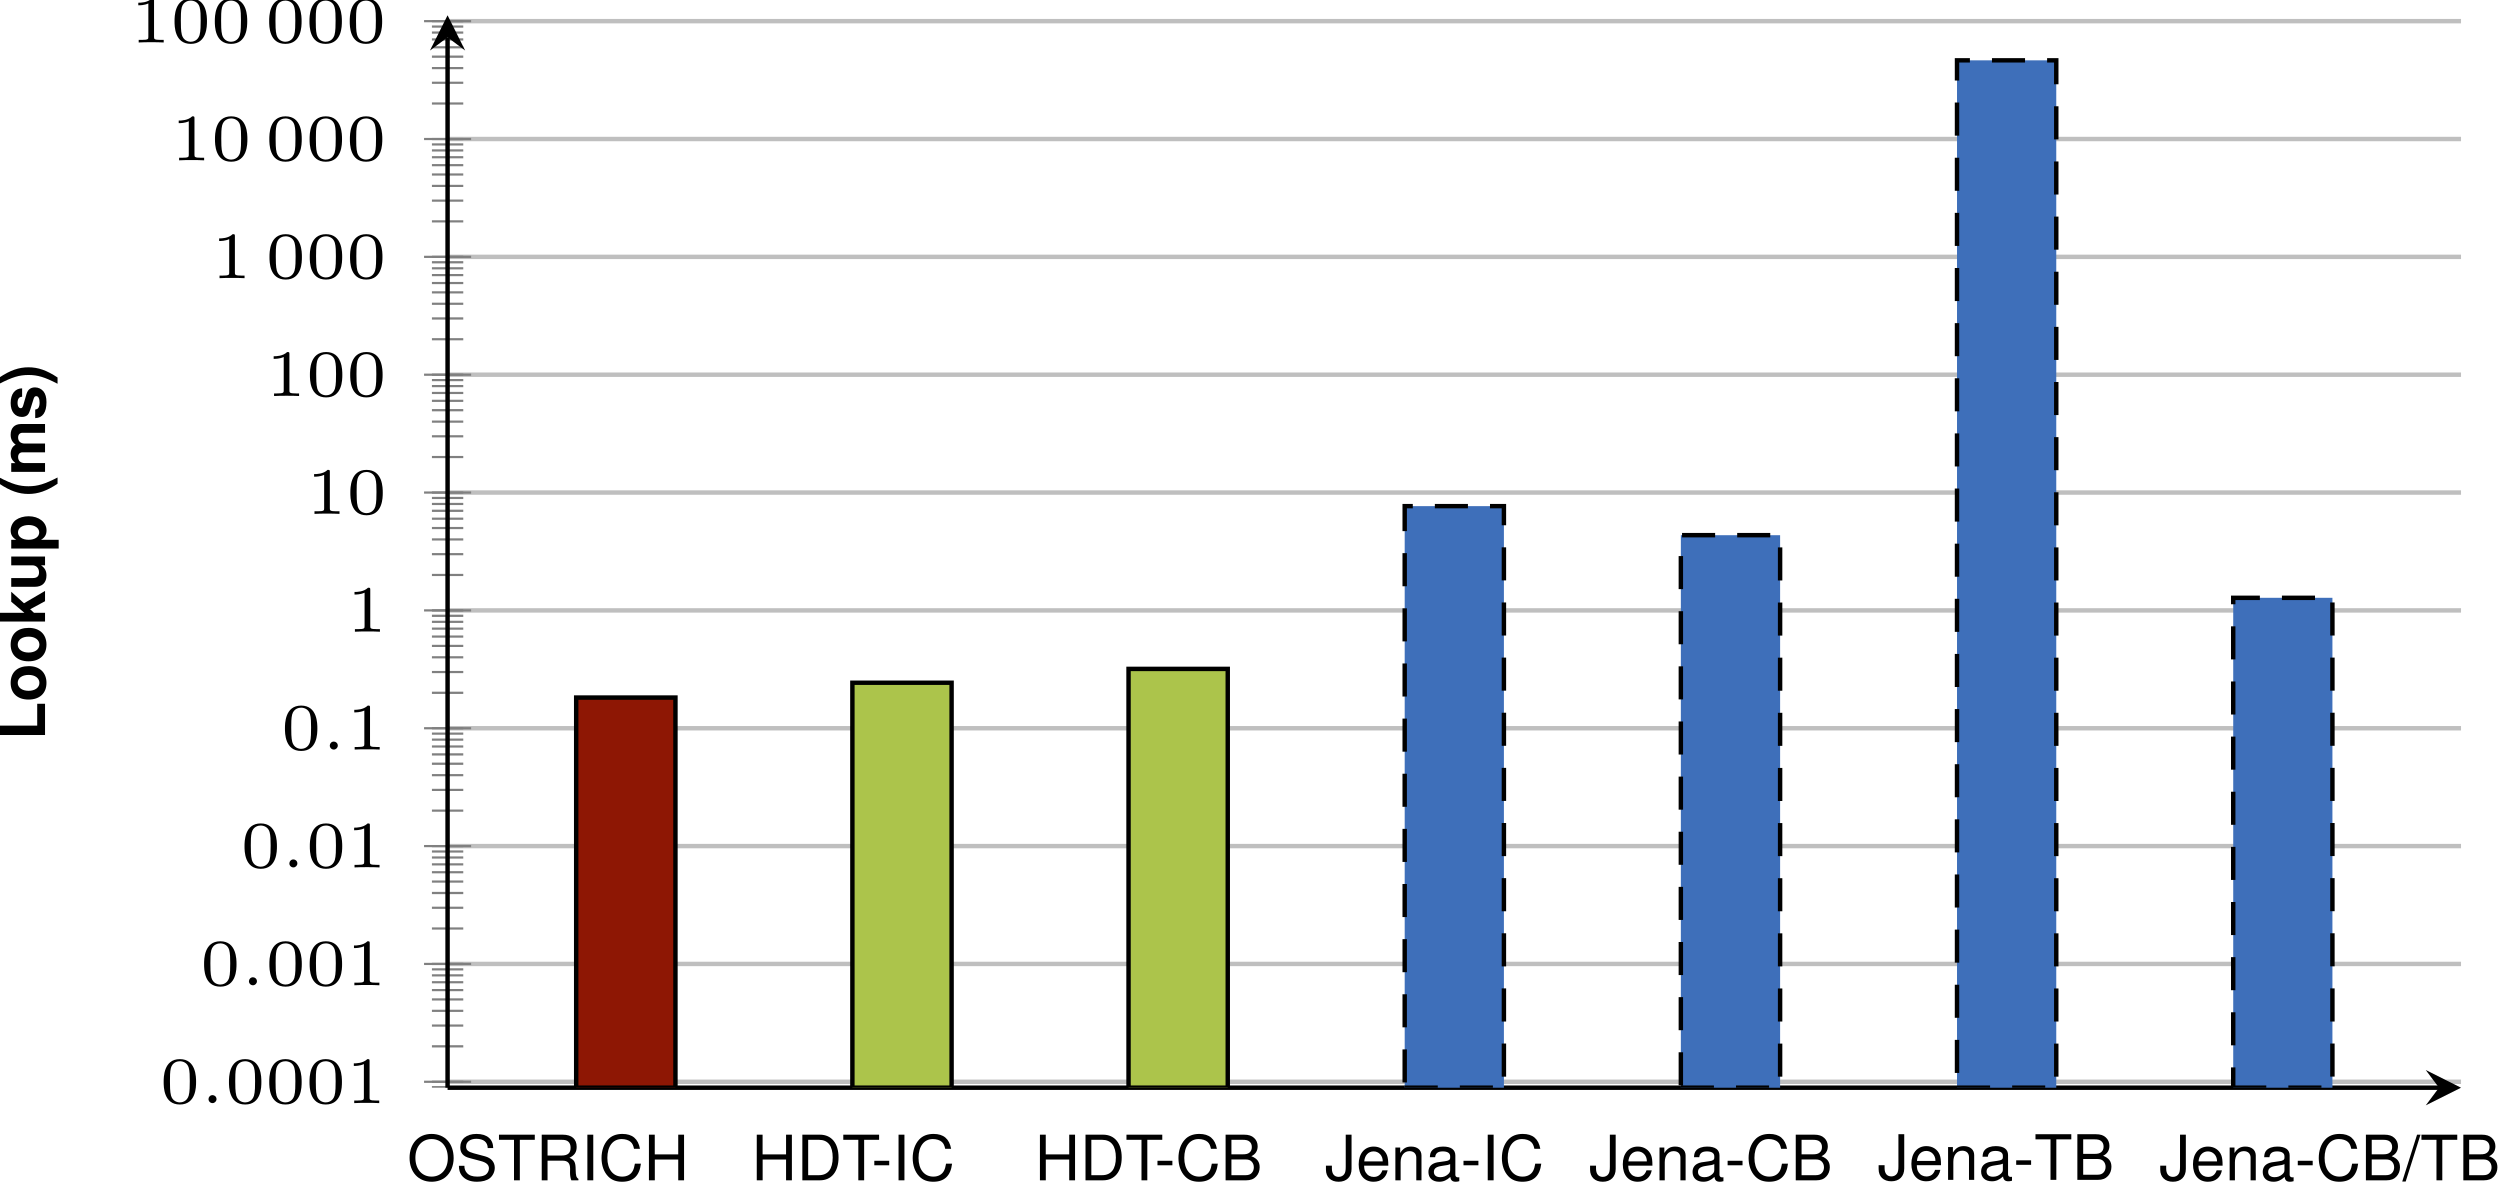
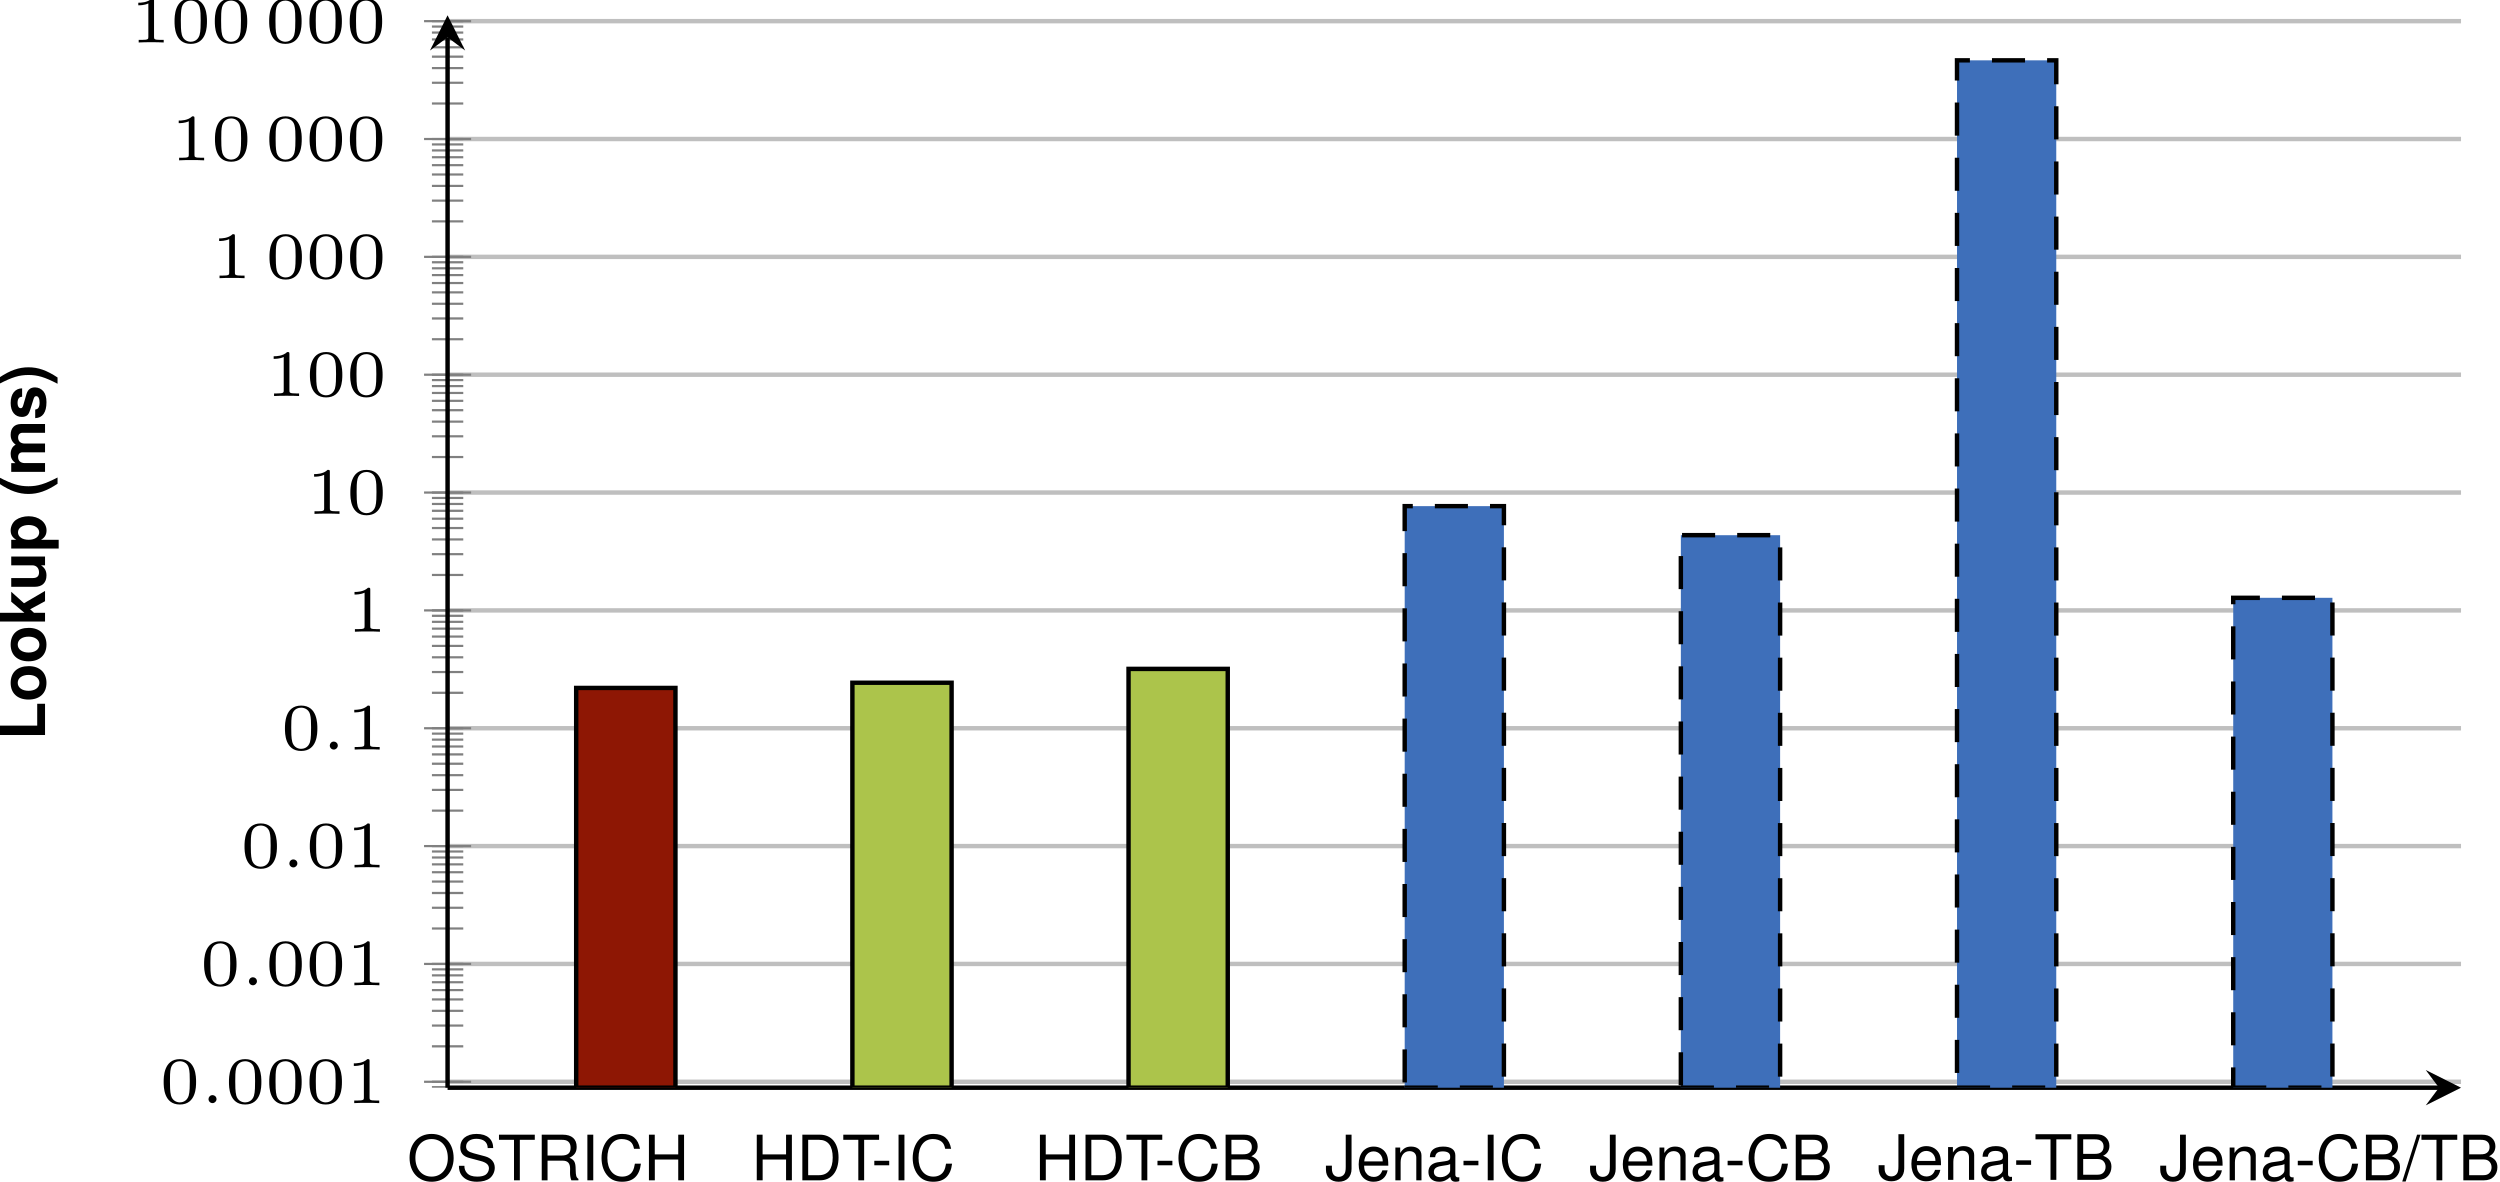
<svg xmlns="http://www.w3.org/2000/svg" xmlns:xlink="http://www.w3.org/1999/xlink" height="106.752pt" version="1.1" viewBox="2.863 -12.139 225.896 106.752" width="225.896pt">
  <defs>
    <clipPath id="clip1">
      <path d="M-98.43 86.144V-10.758H366.977V86.144" />
    </clipPath>
    <clipPath id="clip3">
      <path d="M-98.43 86.144V-10.758H366.977V86.144" />
    </clipPath>
    <clipPath id="clip4">
      <path d="M43.305 86.144H225.238V-10.758H43.305Z" />
    </clipPath>
    <path d="M1.148 -4.124C0.498 -3.146 0.226 -2.365 0.226 -1.499C0.226 -0.628 0.498 0.153 1.148 1.131H1.714C1.115 -0.034 0.922 -0.668 0.922 -1.499C0.922 -2.325 1.115 -2.97 1.714 -4.124H1.148Z" id="g1-40" />
    <path d="M0.69 1.131C1.341 0.153 1.612 -0.628 1.612 -1.494C1.612 -2.365 1.341 -3.146 0.69 -4.124H0.124C0.724 -2.959 0.917 -2.325 0.917 -1.494C0.917 -0.668 0.724 -0.023 0.124 1.131H0.69Z" id="g1-41" />
    <path d="M1.301 -4.124H0.453V0H3.276V-0.707H1.301V-4.124Z" id="g1-76" />
    <path d="M1.126 -1.867V-4.124H0.334V0H1.126V-1.001L1.443 -1.346L2.172 0H3.1L1.986 -1.901L3.027 -3.055H2.127L1.126 -1.867Z" id="g1-107" />
    <path d="M0.339 -3.055V0H1.131V-1.833C1.131 -2.206 1.335 -2.433 1.675 -2.433C1.941 -2.433 2.105 -2.28 2.105 -2.037V0H2.897V-1.833C2.897 -2.206 3.1 -2.433 3.44 -2.433C3.706 -2.433 3.87 -2.28 3.87 -2.037V0H4.662V-2.161C4.662 -2.755 4.3 -3.106 3.689 -3.106C3.304 -3.106 3.032 -2.97 2.795 -2.653C2.648 -2.942 2.342 -3.106 1.963 -3.106C1.612 -3.106 1.386 -2.987 1.126 -2.676V-3.055H0.339Z" id="g1-109" />
    <path d="M1.703 -3.106C0.769 -3.106 0.198 -2.489 0.198 -1.488C0.198 -0.481 0.769 0.13 1.709 0.13C2.636 0.13 3.219 -0.487 3.219 -1.465C3.219 -2.501 2.659 -3.106 1.703 -3.106ZM1.709 -2.467C2.144 -2.467 2.427 -2.076 2.427 -1.477C2.427 -0.905 2.133 -0.509 1.709 -0.509C1.279 -0.509 0.99 -0.905 0.99 -1.488S1.279 -2.467 1.709 -2.467Z" id="g1-111" />
    <path d="M1.12 -3.055H0.328V1.233H1.12V-0.362C1.313 -0.023 1.584 0.136 1.969 0.136C2.704 0.136 3.247 -0.554 3.247 -1.482C3.247 -1.912 3.123 -2.342 2.919 -2.625C2.716 -2.914 2.337 -3.106 1.969 -3.106C1.584 -3.106 1.313 -2.942 1.12 -2.602V-3.055ZM1.788 -2.444C2.189 -2.444 2.455 -2.054 2.455 -1.471C2.455 -0.917 2.178 -0.526 1.788 -0.526C1.392 -0.526 1.12 -0.911 1.12 -1.482S1.392 -2.444 1.788 -2.444Z" id="g1-112" />
    <path d="M2.857 -2.071C2.846 -2.716 2.348 -3.106 1.528 -3.106C0.752 -3.106 0.272 -2.716 0.272 -2.088C0.272 -1.884 0.334 -1.709 0.441 -1.59C0.549 -1.482 0.645 -1.431 0.939 -1.335L1.884 -1.041C2.082 -0.979 2.15 -0.917 2.15 -0.792C2.15 -0.605 1.929 -0.492 1.561 -0.492C1.358 -0.492 1.194 -0.532 1.092 -0.6C1.007 -0.662 0.973 -0.724 0.939 -0.888H0.164C0.187 -0.221 0.679 0.13 1.607 0.13C2.031 0.13 2.354 0.04 2.58 -0.141S2.942 -0.605 2.942 -0.905C2.942 -1.301 2.744 -1.556 2.342 -1.675L1.341 -1.963C1.12 -2.031 1.064 -2.076 1.064 -2.201C1.064 -2.37 1.245 -2.484 1.522 -2.484C1.901 -2.484 2.088 -2.348 2.093 -2.071H2.857Z" id="g1-115" />
    <path d="M3.061 0V-3.055H2.269V-1.143C2.269 -0.781 2.014 -0.543 1.629 -0.543C1.29 -0.543 1.12 -0.724 1.12 -1.092V-3.055H0.328V-0.928C0.328 -0.255 0.702 0.13 1.352 0.13C1.765 0.13 2.042 -0.023 2.269 -0.362V0H3.061Z" id="g1-117" />
    <path d="M1.494 -0.359C1.494 -0.574 1.321 -0.723 1.136 -0.723C0.921 -0.723 0.771 -0.55 0.771 -0.365C0.771 -0.161 0.933 0 1.136 0C1.327 0 1.494 -0.167 1.494 -0.359Z" id="g2-58" />
    <path d="M3.288 -1.907C3.288 -2.343 3.288 -3.975 1.823 -3.975S0.359 -2.343 0.359 -1.907C0.359 -1.476 0.359 0.126 1.823 0.126S3.288 -1.476 3.288 -1.907ZM1.823 -0.066C1.572 -0.066 1.166 -0.185 1.022 -0.681C0.927 -1.028 0.927 -1.614 0.927 -1.985C0.927 -2.385 0.927 -2.845 1.01 -3.168C1.16 -3.706 1.614 -3.784 1.823 -3.784C2.098 -3.784 2.493 -3.652 2.624 -3.198C2.714 -2.881 2.72 -2.445 2.72 -1.985C2.72 -1.602 2.72 -0.998 2.618 -0.664C2.451 -0.143 2.02 -0.066 1.823 -0.066Z" id="g3-48" />
    <path d="M2.146 -3.796C2.146 -3.975 2.122 -3.975 1.943 -3.975C1.548 -3.593 0.938 -3.593 0.723 -3.593V-3.359C0.879 -3.359 1.273 -3.359 1.632 -3.527V-0.508C1.632 -0.311 1.632 -0.233 1.016 -0.233H0.759V0C1.088 -0.024 1.554 -0.024 1.889 -0.024S2.69 -0.024 3.019 0V-0.233H2.762C2.146 -0.233 2.146 -0.311 2.146 -0.508V-3.796Z" id="g3-49" />
    <path d="M1.607 -1.765H0.26V-1.358H1.607V-1.765Z" id="g5-45" />
    <path d="M1.296 -4.124L-0.045 0.113H0.266L1.607 -4.124H1.296Z" id="g5-47" />
    <path d="M0.447 0H2.308C2.699 0 2.987 -0.107 3.208 -0.345C3.411 -0.56 3.525 -0.854 3.525 -1.177C3.525 -1.675 3.298 -1.974 2.772 -2.178C3.146 -2.354 3.344 -2.659 3.344 -3.078C3.344 -3.378 3.23 -3.643 3.015 -3.836C2.8 -4.034 2.518 -4.124 2.122 -4.124H0.447V0ZM0.973 -2.348V-3.66H1.991C2.286 -3.66 2.45 -3.621 2.591 -3.513C2.738 -3.4 2.817 -3.23 2.817 -3.004C2.817 -2.783 2.738 -2.608 2.591 -2.495C2.45 -2.387 2.286 -2.348 1.991 -2.348H0.973ZM0.973 -0.464V-1.884H2.257C2.512 -1.884 2.682 -1.822 2.806 -1.686C2.931 -1.556 2.998 -1.375 2.998 -1.171C2.998 -0.973 2.931 -0.792 2.806 -0.662C2.682 -0.526 2.512 -0.464 2.257 -0.464H0.973Z" id="g5-66" />
    <path d="M3.745 -2.846C3.581 -3.751 3.061 -4.192 2.155 -4.192C1.601 -4.192 1.154 -4.017 0.849 -3.677C0.475 -3.27 0.272 -2.682 0.272 -2.014C0.272 -1.335 0.481 -0.752 0.871 -0.351C1.188 -0.023 1.595 0.13 2.133 0.13C3.14 0.13 3.706 -0.413 3.83 -1.505H3.287C3.242 -1.222 3.185 -1.03 3.1 -0.866C2.931 -0.526 2.58 -0.334 2.139 -0.334C1.318 -0.334 0.798 -0.99 0.798 -2.02C0.798 -3.078 1.296 -3.728 2.093 -3.728C2.427 -3.728 2.738 -3.626 2.908 -3.468C3.061 -3.327 3.146 -3.151 3.208 -2.846H3.745Z" id="g5-67" />
    <path d="M0.504 0H2.093C3.134 0 3.774 -0.781 3.774 -2.065C3.774 -3.344 3.14 -4.124 2.093 -4.124H0.504V0ZM1.03 -0.464V-3.66H2.003C2.817 -3.66 3.247 -3.112 3.247 -2.059C3.247 -1.018 2.817 -0.464 2.003 -0.464H1.03Z" id="g5-68" />
    <path d="M3.117 -1.878V0H3.643V-4.124H3.117V-2.342H0.996V-4.124H0.47V0H1.001V-1.878H3.117Z" id="g5-72" />
    <path d="M1.098 -4.124H0.566V0H1.098V-4.124Z" id="g5-73" />
    <path d="M1.884 -4.124V-1.222C1.884 -0.894 1.85 -0.707 1.754 -0.566C1.652 -0.407 1.46 -0.311 1.25 -0.311C0.854 -0.311 0.634 -0.577 0.634 -1.058V-1.324H0.096V-0.962C0.096 -0.294 0.537 0.13 1.245 0.13C1.963 0.13 2.41 -0.317 2.41 -1.03V-4.124H1.884Z" id="g5-74" />
    <path d="M2.201 -4.192C1.018 -4.192 0.215 -3.321 0.215 -2.031S1.018 0.13 2.206 0.13C2.704 0.13 3.151 -0.023 3.485 -0.306C3.932 -0.685 4.198 -1.324 4.198 -1.997C4.198 -3.327 3.411 -4.192 2.201 -4.192ZM2.201 -3.728C3.095 -3.728 3.672 -3.049 3.672 -2.008C3.672 -1.013 3.078 -0.334 2.206 -0.334C1.33 -0.334 0.741 -1.013 0.741 -2.031S1.33 -3.728 2.201 -3.728Z" id="g5-79" />
    <path d="M1.052 -1.776H2.41C2.88 -1.776 3.089 -1.55 3.089 -1.041L3.083 -0.673C3.083 -0.419 3.129 -0.17 3.202 0H3.841V-0.13C3.643 -0.266 3.604 -0.413 3.592 -0.962C3.587 -1.641 3.479 -1.844 3.032 -2.037C3.496 -2.263 3.683 -2.552 3.683 -3.021C3.683 -3.734 3.236 -4.124 2.427 -4.124H0.526V0H1.052V-1.776ZM1.052 -2.24V-3.66H2.325C2.619 -3.66 2.789 -3.615 2.919 -3.502C3.061 -3.383 3.134 -3.196 3.134 -2.948C3.134 -2.461 2.885 -2.24 2.325 -2.24H1.052Z" id="g5-82" />
    <path d="M3.372 -2.914C3.366 -3.723 2.812 -4.192 1.861 -4.192C0.956 -4.192 0.396 -3.728 0.396 -2.981C0.396 -2.478 0.662 -2.161 1.205 -2.02L2.229 -1.748C2.75 -1.612 2.987 -1.403 2.987 -1.081C2.987 -0.86 2.868 -0.634 2.693 -0.509C2.529 -0.396 2.269 -0.334 1.935 -0.334C1.488 -0.334 1.182 -0.441 0.984 -0.679C0.832 -0.86 0.764 -1.058 0.769 -1.313H0.272C0.277 -0.933 0.351 -0.685 0.515 -0.458C0.798 -0.074 1.273 0.13 1.901 0.13C2.393 0.13 2.795 0.017 3.061 -0.187C3.338 -0.407 3.513 -0.775 3.513 -1.131C3.513 -1.641 3.196 -2.014 2.636 -2.167L1.601 -2.444C1.103 -2.58 0.922 -2.738 0.922 -3.055C0.922 -3.474 1.29 -3.751 1.844 -3.751C2.501 -3.751 2.868 -3.451 2.874 -2.914H3.372Z" id="g5-83" />
    <path d="M2.003 -3.66H3.355V-4.124H0.119V-3.66H1.477V0H2.003V-3.66Z" id="g5-84" />
    <path d="M3.027 -0.277C2.976 -0.266 2.953 -0.266 2.925 -0.266C2.761 -0.266 2.67 -0.351 2.67 -0.498V-2.24C2.67 -2.767 2.286 -3.049 1.556 -3.049C1.126 -3.049 0.769 -2.925 0.571 -2.704C0.436 -2.552 0.379 -2.382 0.368 -2.088H0.843C0.883 -2.45 1.098 -2.614 1.539 -2.614C1.963 -2.614 2.201 -2.455 2.201 -2.172V-2.048C2.201 -1.85 2.082 -1.765 1.709 -1.72C1.041 -1.635 0.939 -1.612 0.758 -1.539C0.413 -1.397 0.238 -1.131 0.238 -0.747C0.238 -0.209 0.611 0.13 1.211 0.13C1.584 0.13 1.884 0 2.218 -0.306C2.252 -0.006 2.399 0.13 2.704 0.13C2.8 0.13 2.874 0.119 3.027 0.079V-0.277ZM2.201 -0.933C2.201 -0.775 2.155 -0.679 2.014 -0.549C1.822 -0.373 1.59 -0.283 1.313 -0.283C0.945 -0.283 0.73 -0.458 0.73 -0.758C0.73 -1.069 0.939 -1.228 1.443 -1.301C1.941 -1.369 2.042 -1.392 2.201 -1.465V-0.933Z" id="g5-97" />
    <path d="M2.902 -1.324C2.902 -1.776 2.868 -2.048 2.783 -2.269C2.591 -2.755 2.139 -3.049 1.584 -3.049C0.758 -3.049 0.226 -2.416 0.226 -1.443S0.741 0.13 1.573 0.13C2.252 0.13 2.721 -0.255 2.84 -0.9H2.365C2.235 -0.509 1.969 -0.306 1.59 -0.306C1.29 -0.306 1.035 -0.441 0.877 -0.69C0.764 -0.86 0.724 -1.03 0.718 -1.324H2.902ZM0.73 -1.709C0.769 -2.257 1.103 -2.614 1.578 -2.614C2.042 -2.614 2.399 -2.229 2.399 -1.742C2.399 -1.731 2.399 -1.72 2.393 -1.709H0.73Z" id="g5-101" />
    <path d="M0.396 -2.965V0H0.871V-1.635C0.871 -2.24 1.188 -2.636 1.675 -2.636C2.048 -2.636 2.286 -2.41 2.286 -2.054V0H2.755V-2.24C2.755 -2.733 2.387 -3.049 1.816 -3.049C1.375 -3.049 1.092 -2.88 0.832 -2.467V-2.965H0.396Z" id="g5-110" />
  </defs>
  <g id="page1">
    <path clip-path="url(#clip1)" d="M43.305 85.609H225.238M43.305 74.961H225.238M43.305 64.312H225.238M43.305 53.664H225.238M43.305 43.016H225.238M43.305 32.367H225.238M43.305 21.719H225.238M43.305 11.07H225.238M43.305 0.422H225.238M43.305 -10.227H225.238" fill="none" stroke="#bfbfbf" stroke-miterlimit="10.037" stroke-width="0.4" />
    <path clip-path="url(#clip3)" d="M41.891 86.098H44.723M41.891 85.609H44.723M41.891 82.406H44.723M41.891 80.531H44.723M41.891 79.199H44.723M41.891 78.168H44.723M41.891 77.324H44.723M41.891 76.613H44.723M41.891 75.992H44.723M41.891 75.449H44.723M41.891 74.961H44.723M41.891 71.758H44.723M41.891 69.883H44.723M41.891 68.551H44.723M41.891 67.519H44.723M41.891 66.676H44.723M41.891 65.965H44.723M41.891 65.344H44.723M41.891 64.801H44.723M41.891 64.312H44.723M41.891 61.109H44.723M41.891 59.234H44.723M41.891 57.902H44.723M41.891 56.871H44.723M41.891 56.027H44.723M41.891 55.312H44.723M41.891 54.695H44.723M41.891 54.152H44.723M41.891 53.664H44.723M41.891 50.461H44.723M41.891 48.586H44.723M41.891 47.254H44.723M41.891 46.223H44.723M41.891 45.379H44.723M41.891 44.664H44.723M41.891 44.047H44.723M41.891 43.504H44.723M41.891 43.016H44.723M41.891 39.812H44.723M41.891 37.934H44.723M41.891 36.605H44.723M41.891 35.574H44.723M41.891 34.73H44.723M41.891 34.016H44.723M41.891 33.398H44.723M41.891 32.855H44.723M41.891 32.367H44.723M41.891 29.16H44.723M41.891 27.285H44.723M41.891 25.957H44.723M41.891 24.926H44.723M41.891 24.082H44.723M41.891 23.367H44.723M41.891 22.75H44.723M41.891 22.207H44.723M41.891 21.719H44.723M41.891 18.512H44.723M41.891 16.637H44.723M41.891 15.309H44.723M41.891 14.277H44.723M41.891 13.434H44.723M41.891 12.719H44.723M41.891 12.102H44.723M41.891 11.559H44.723M41.891 11.07H44.723M41.891 7.863H44.723M41.891 5.988H44.723M41.891 4.66H44.723M41.891 3.629H44.723M41.891 2.785H44.723M41.891 2.07H44.723M41.891 1.453H44.723M41.891 0.91H44.723M41.891 0.422H44.723M41.891 -2.785H44.723M41.891 -4.66H44.723M41.891 -5.988H44.723M41.891 -7.019H44.723M41.891 -7.863H44.723M41.891 -8.578H44.723M41.891 -9.195H44.723M41.891 -9.738H44.723M41.891 -10.227H44.723" fill="none" stroke="#808080" stroke-miterlimit="10.037" stroke-width="0.2" />
    <path clip-path="url(#clip3)" d="M41.18 85.609H45.434M41.18 74.961H45.434M41.18 64.312H45.434M41.18 53.664H45.434M41.18 43.016H45.434M41.18 32.367H45.434M41.18 21.719H45.434M41.18 11.07H45.434M41.18 0.422H45.434M41.18 -10.227H45.434" fill="none" stroke="#808080" stroke-miterlimit="10.037" stroke-width="0.2" />
    <path d="M43.305 86.144H223.246" fill="none" stroke="#000000" stroke-miterlimit="10.037" stroke-width="0.4" />
    <path d="M225.238 86.144L222.051 84.547L223.246 86.144L222.051 87.738" />
    <path d="M43.305 86.144V-8.766" fill="none" stroke="#000000" stroke-miterlimit="10.037" stroke-width="0.4" />
    <path d="M43.305 -10.758L41.711 -7.57L43.305 -8.766L44.898 -7.57" />
    <g transform="matrix(1 0 0 1 -90.6765 58.295)">
      <use x="107.969" xlink:href="#g3-48" y="29.242" />
      <use x="111.609" xlink:href="#g2-58" y="29.242" />
      <use x="113.869" xlink:href="#g3-48" y="29.242" />
      <use x="117.509" xlink:href="#g3-48" y="29.242" />
      <use x="121.148" xlink:href="#g3-48" y="29.242" />
      <use x="124.787" xlink:href="#g3-49" y="29.242" />
    </g>
    <g transform="matrix(1 0 0 1 -87.0235 47.6463)">
      <use x="107.969" xlink:href="#g3-48" y="29.242" />
      <use x="111.609" xlink:href="#g2-58" y="29.242" />
      <use x="113.869" xlink:href="#g3-48" y="29.242" />
      <use x="117.509" xlink:href="#g3-48" y="29.242" />
      <use x="121.148" xlink:href="#g3-49" y="29.242" />
    </g>
    <g transform="matrix(1 0 0 1 -83.3706 36.9977)">
      <use x="107.969" xlink:href="#g3-48" y="29.242" />
      <use x="111.609" xlink:href="#g2-58" y="29.242" />
      <use x="113.869" xlink:href="#g3-48" y="29.242" />
      <use x="117.509" xlink:href="#g3-49" y="29.242" />
    </g>
    <g transform="matrix(1 0 0 1 -79.7176 26.349)">
      <use x="107.969" xlink:href="#g3-48" y="29.242" />
      <use x="111.609" xlink:href="#g2-58" y="29.242" />
      <use x="113.869" xlink:href="#g3-49" y="29.242" />
    </g>
    <g transform="matrix(1 0 0 1 -73.7954 15.7004)">
      <use x="107.969" xlink:href="#g3-49" y="29.242" />
    </g>
    <g transform="matrix(1 0 0 1 -77.4484 5.0518)">
      <use x="107.969" xlink:href="#g3-49" y="29.242" />
      <use x="111.609" xlink:href="#g3-48" y="29.242" />
    </g>
    <g transform="matrix(1 0 0 1 -81.1013 -5.5969)">
      <use x="107.969" xlink:href="#g3-49" y="29.242" />
      <use x="111.609" xlink:href="#g3-48" y="29.242" />
      <use x="115.248" xlink:href="#g3-48" y="29.242" />
    </g>
    <g transform="matrix(1 0 0 1 -86.0273 -16.2455)">
      <use x="107.969" xlink:href="#g3-49" y="29.242" />
      <use x="112.882" xlink:href="#g3-48" y="29.242" />
      <use x="116.521" xlink:href="#g3-48" y="29.242" />
      <use x="120.16" xlink:href="#g3-48" y="29.242" />
    </g>
    <g transform="matrix(1 0 0 1 -89.6802 -26.8941)">
      <use x="107.969" xlink:href="#g3-49" y="29.242" />
      <use x="111.609" xlink:href="#g3-48" y="29.242" />
      <use x="116.521" xlink:href="#g3-48" y="29.242" />
      <use x="120.16" xlink:href="#g3-48" y="29.242" />
      <use x="123.8" xlink:href="#g3-48" y="29.242" />
    </g>
    <g transform="matrix(1 0 0 1 -93.3332 -37.5428)">
      <use x="107.969" xlink:href="#g3-49" y="29.242" />
      <use x="111.609" xlink:href="#g3-48" y="29.242" />
      <use x="115.248" xlink:href="#g3-48" y="29.242" />
      <use x="120.16" xlink:href="#g3-48" y="29.242" />
      <use x="123.8" xlink:href="#g3-48" y="29.242" />
      <use x="127.439" xlink:href="#g3-48" y="29.242" />
    </g>
-     <path clip-path="url(#clip4)" d="M54.926 86.144H63.895V50.891H54.926Z" fill="#8e1704" />
-     <path clip-path="url(#clip4)" d="M54.926 86.144H63.895V50.891H54.926Z" fill="none" stroke="#000000" stroke-miterlimit="10.037" stroke-width="0.4" />
+     <path clip-path="url(#clip4)" d="M54.926 86.144H63.895V50.02H54.926Z" fill="#8e1704" />
+     <path clip-path="url(#clip4)" d="M54.926 86.144H63.895V50.02H54.926Z" fill="none" stroke="#000000" stroke-miterlimit="10.037" stroke-width="0.4" />
    <path clip-path="url(#clip4)" d="M79.883 86.144H88.848V49.551H79.883Z" fill="#acc44b" />
    <path clip-path="url(#clip4)" d="M79.883 86.144H88.848V49.551H79.883Z" fill="none" stroke="#000000" stroke-miterlimit="10.037" stroke-width="0.4" />
    <path clip-path="url(#clip4)" d="M104.836 86.144H113.801V48.301H104.836Z" fill="#acc44b" />
    <path clip-path="url(#clip4)" d="M104.836 86.144H113.801V48.301H104.836Z" fill="none" stroke="#000000" stroke-miterlimit="10.037" stroke-width="0.4" />
    <path clip-path="url(#clip4)" d="M129.789 86.144H138.754V33.594H129.789Z" fill="#3e6fba" />
    <path clip-path="url(#clip4)" d="M129.789 86.144H138.754V33.594H129.789Z" fill="none" stroke="#000000" stroke-dasharray="2.989,1.993" stroke-miterlimit="10.037" stroke-width="0.4" />
    <path clip-path="url(#clip4)" d="M154.742 86.144H163.711V36.219H154.742Z" fill="#3e6fba" />
    <path clip-path="url(#clip4)" d="M154.742 86.144H163.711V36.219H154.742Z" fill="none" stroke="#000000" stroke-dasharray="2.989,1.993" stroke-miterlimit="10.037" stroke-width="0.4" />
    <path clip-path="url(#clip4)" d="M179.695 86.144H188.664V-6.688H179.695Z" fill="#3e6fba" />
    <path clip-path="url(#clip4)" d="M179.695 86.144H188.664V-6.688H179.695Z" fill="none" stroke="#000000" stroke-dasharray="2.989,1.993" stroke-miterlimit="10.037" stroke-width="0.4" />
    <path clip-path="url(#clip4)" d="M204.653 86.144H213.617V41.879H204.653Z" fill="#3e6fba" />
    <path clip-path="url(#clip4)" d="M204.653 86.144H213.617V41.879H204.653Z" fill="none" stroke="#000000" stroke-dasharray="2.989,1.993" stroke-miterlimit="10.037" stroke-width="0.4" />
    <g transform="matrix(0 -1 1 0 -22.3097 162.697)">
      <use x="107.969" xlink:href="#g1-76" y="29.242" />
      <use x="111.426" xlink:href="#g1-111" y="29.242" />
      <use x="114.883" xlink:href="#g1-111" y="29.242" />
      <use x="118.34" xlink:href="#g1-107" y="29.242" />
      <use x="121.485" xlink:href="#g1-117" y="29.242" />
      <use x="124.942" xlink:href="#g1-112" y="29.242" />
      <use x="129.977" xlink:href="#g1-40" y="29.242" />
      <use x="131.861" xlink:href="#g1-109" y="29.242" />
      <use x="136.89" xlink:href="#g1-115" y="29.242" />
      <use x="140.036" xlink:href="#g1-41" y="29.242" />
    </g>
    <g transform="matrix(1 0 0 1 -83.0833 65.2704)">
      <use x="122.739" xlink:href="#g5-79" y="29.242" />
      <use x="127.14" xlink:href="#g5-83" y="29.242" />
      <use x="130.914" xlink:href="#g5-84" y="29.242" />
      <use x="134.37" xlink:href="#g5-82" y="29.242" />
      <use x="138.455" xlink:href="#g5-73" y="29.242" />
      <use x="140.028" xlink:href="#g5-67" y="29.242" />
      <use x="144.113" xlink:href="#g5-72" y="29.242" />
    </g>
    <g transform="matrix(1 0 0 1 -80.3178 65.2704)">
      <use x="151.091" xlink:href="#g5-72" y="29.242" />
      <use x="155.176" xlink:href="#g5-68" y="29.242" />
      <use x="159.26" xlink:href="#g5-84" y="29.242" />
      <use x="161.922" xlink:href="#g5-45" y="29.242" />
      <use x="163.806" xlink:href="#g5-73" y="29.242" />
      <use x="165.379" xlink:href="#g5-67" y="29.242" />
    </g>
    <g transform="matrix(1 0 0 1 -82.2117 65.2704)">
      <use x="178.571" xlink:href="#g5-72" y="29.242" />
      <use x="182.656" xlink:href="#g5-68" y="29.242" />
      <use x="186.741" xlink:href="#g5-84" y="29.242" />
      <use x="189.402" xlink:href="#g5-45" y="29.242" />
      <use x="191.286" xlink:href="#g5-67" y="29.242" />
      <use x="195.371" xlink:href="#g5-66" y="29.242" />
    </g>
    <g transform="matrix(1 0 0 1 -81.036 65.2704)">
      <use x="203.613" xlink:href="#g5-74" y="29.242" />
      <use x="206.441" xlink:href="#g5-101" y="29.242" />
      <use x="209.587" xlink:href="#g5-110" y="29.242" />
      <use x="212.732" xlink:href="#g5-97" y="29.242" />
      <use x="215.878" xlink:href="#g5-45" y="29.242" />
      <use x="217.762" xlink:href="#g5-73" y="29.242" />
      <use x="219.335" xlink:href="#g5-67" y="29.242" />
    </g>
    <g transform="matrix(1 0 0 1 -81.351 65.2704)">
      <use x="227.794" xlink:href="#g5-74" y="29.242" />
      <use x="230.622" xlink:href="#g5-101" y="29.242" />
      <use x="233.768" xlink:href="#g5-110" y="29.242" />
      <use x="236.913" xlink:href="#g5-97" y="29.242" />
      <use x="240.059" xlink:href="#g5-45" y="29.242" />
      <use x="241.943" xlink:href="#g5-67" y="29.242" />
      <use x="246.028" xlink:href="#g5-66" y="29.242" />
    </g>
    <g transform="matrix(1 0 0 1 -81.036 65.2292)">
      <use x="253.553" xlink:href="#g5-74" y="29.242" />
      <use x="256.382" xlink:href="#g5-101" y="29.242" />
      <use x="259.528" xlink:href="#g5-110" y="29.242" />
      <use x="262.673" xlink:href="#g5-97" y="29.242" />
      <use x="265.819" xlink:href="#g5-45" y="29.242" />
      <use x="267.703" xlink:href="#g5-84" y="29.242" />
      <use x="271.159" xlink:href="#g5-66" y="29.242" />
    </g>
    <g transform="matrix(1 0 0 1 -85.769 65.2704)">
      <use x="283.731" xlink:href="#g5-74" y="29.242" />
      <use x="286.56" xlink:href="#g5-101" y="29.242" />
      <use x="289.705" xlink:href="#g5-110" y="29.242" />
      <use x="292.851" xlink:href="#g5-97" y="29.242" />
      <use x="295.996" xlink:href="#g5-45" y="29.242" />
      <use x="297.88" xlink:href="#g5-67" y="29.242" />
      <use x="301.965" xlink:href="#g5-66" y="29.242" />
      <use x="305.738" xlink:href="#g5-47" y="29.242" />
      <use x="307.311" xlink:href="#g5-84" y="29.242" />
      <use x="310.768" xlink:href="#g5-66" y="29.242" />
    </g>
  </g>
</svg>
